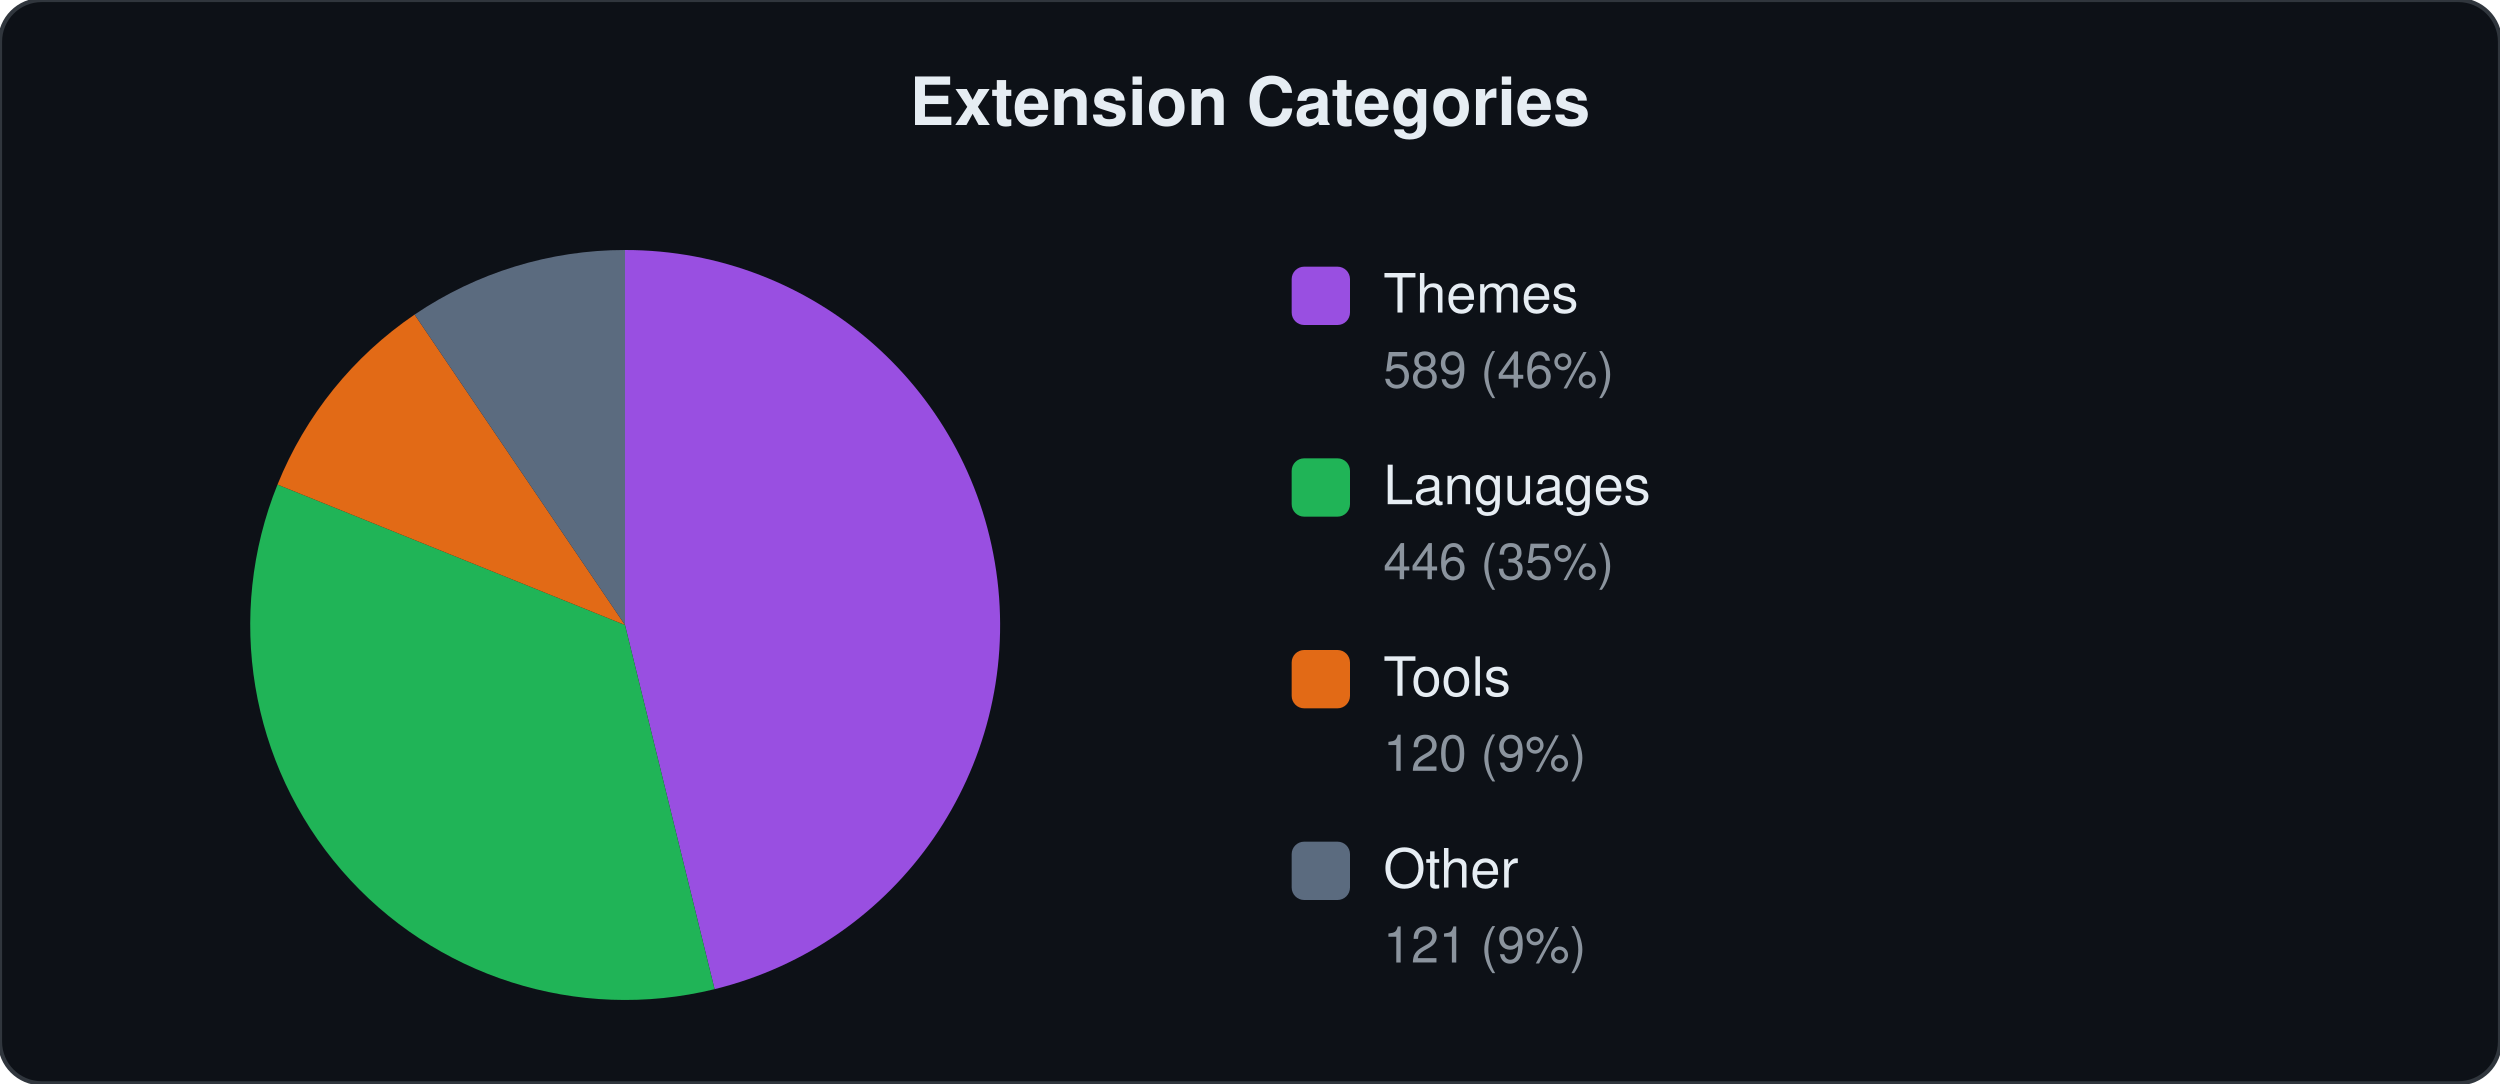
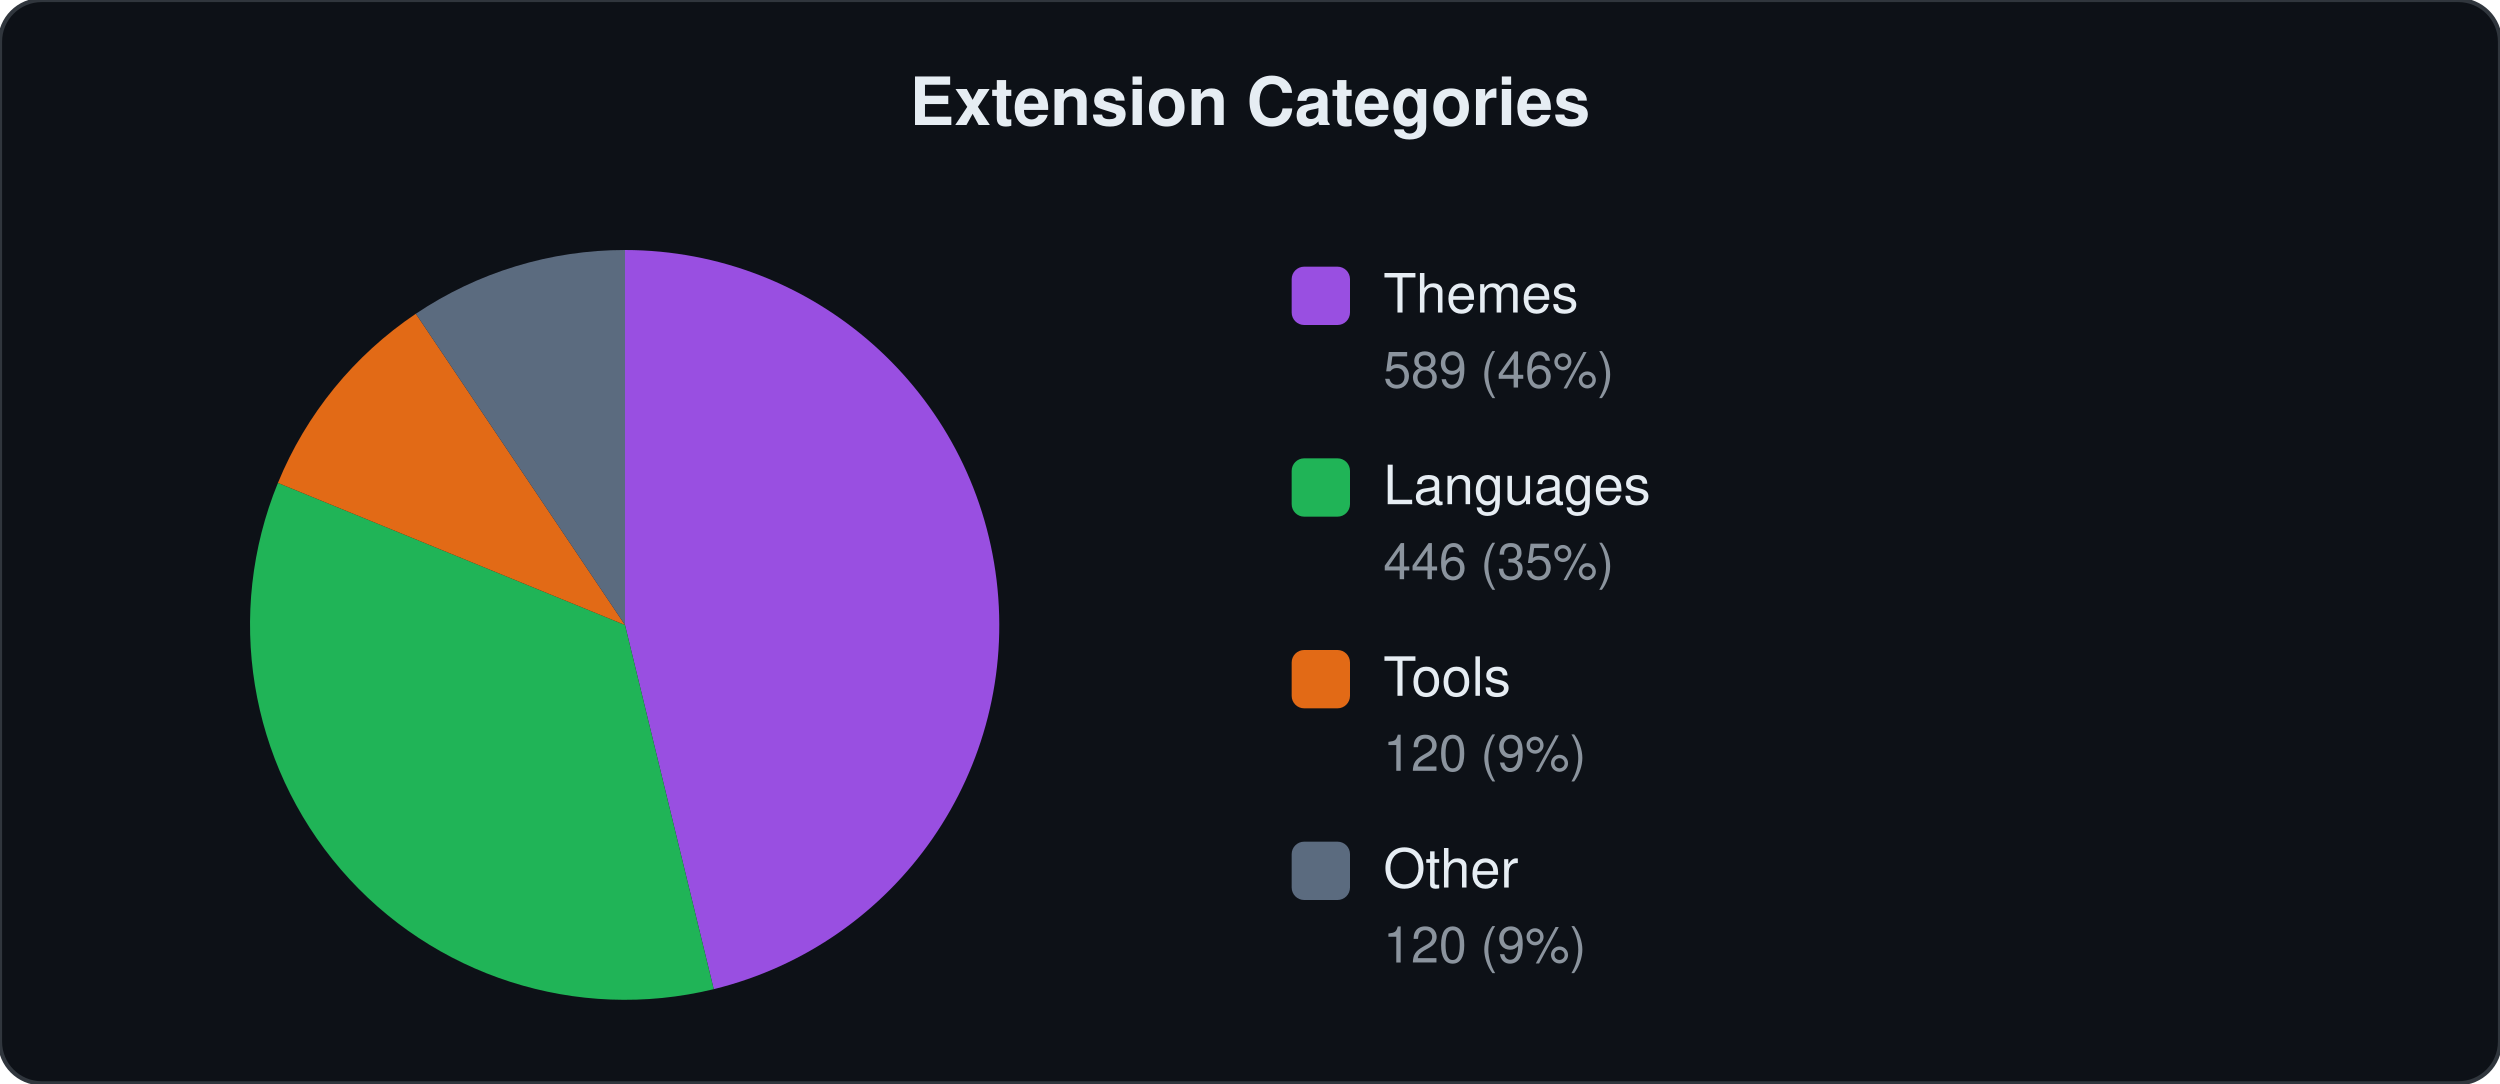
<svg xmlns="http://www.w3.org/2000/svg" viewBox="0 0 600 260" width="600" height="260">
  <style>text{font-family:-apple-system,BlinkMacSystemFont,"Segoe UI",Helvetica,Arial,sans-serif;fill:#e6edf3}.label{font-size:13px}.count{font-size:12px;fill:#8b949e}.title{font-size:16px;font-weight:600}</style>
  <rect width="600" height="260" rx="10" fill="#0d1117" stroke="#30363d" stroke-width="1" />
  <text x="300" y="30" text-anchor="middle" class="title">Extension Categories</text>
-   <path d="M150.0,150.0 L150.0,60.0 A90,90 0 0,1 171.5,237.4 Z" fill="#a855f7" opacity="0.9" />
-   <path d="M150.0,150.0 L171.5,237.4 A90,90 0 0,1 66.6,116.3 Z" fill="#22c55e" opacity="0.9" />
-   <path d="M150.0,150.0 L66.6,116.3 A90,90 0 0,1 99.5,75.5 Z" fill="#f97316" opacity="0.9" />
-   <path d="M150.0,150.0 L99.5,75.5 A90,90 0 0,1 150.0,60.0 Z" fill="#64748b" opacity="0.9" />
+   <path d="M150.0,150.0 L150.0,60.0 A90,90 0 0,1 171.3,237.4 Z" fill="#a855f7" opacity="0.9" />
+   <path d="M150.0,150.0 L171.3,237.4 A90,90 0 0,1 66.7,115.9 Z" fill="#22c55e" opacity="0.9" />
+   <path d="M150.0,150.0 L66.7,115.9 A90,90 0 0,1 99.8,75.3 Z" fill="#f97316" opacity="0.9" />
+   <path d="M150.0,150.0 L99.8,75.3 A90,90 0 0,1 150.0,60.0 Z" fill="#64748b" opacity="0.9" />
  <rect x="310" y="64" width="14" height="14" rx="3" fill="#a855f7" opacity="0.9" />
  <text x="332" y="75" class="label">Themes</text>
  <text x="332" y="93" class="count">589 (46%)</text>
  <rect x="310" y="110" width="14" height="14" rx="3" fill="#22c55e" opacity="0.9" />
  <text x="332" y="121" class="label">Languages</text>
  <text x="332" y="139" class="count">446 (35%)</text>
  <rect x="310" y="156" width="14" height="14" rx="3" fill="#f97316" opacity="0.9" />
  <text x="332" y="167" class="label">Tools</text>
  <text x="332" y="185" class="count">120 (9%)</text>
  <rect x="310" y="202" width="14" height="14" rx="3" fill="#64748b" opacity="0.9" />
  <text x="332" y="213" class="label">Other</text>
-   <text x="332" y="231" class="count">121 (9%)</text>
+   <text x="332" y="231" class="count">120 (9%)</text>
</svg>
